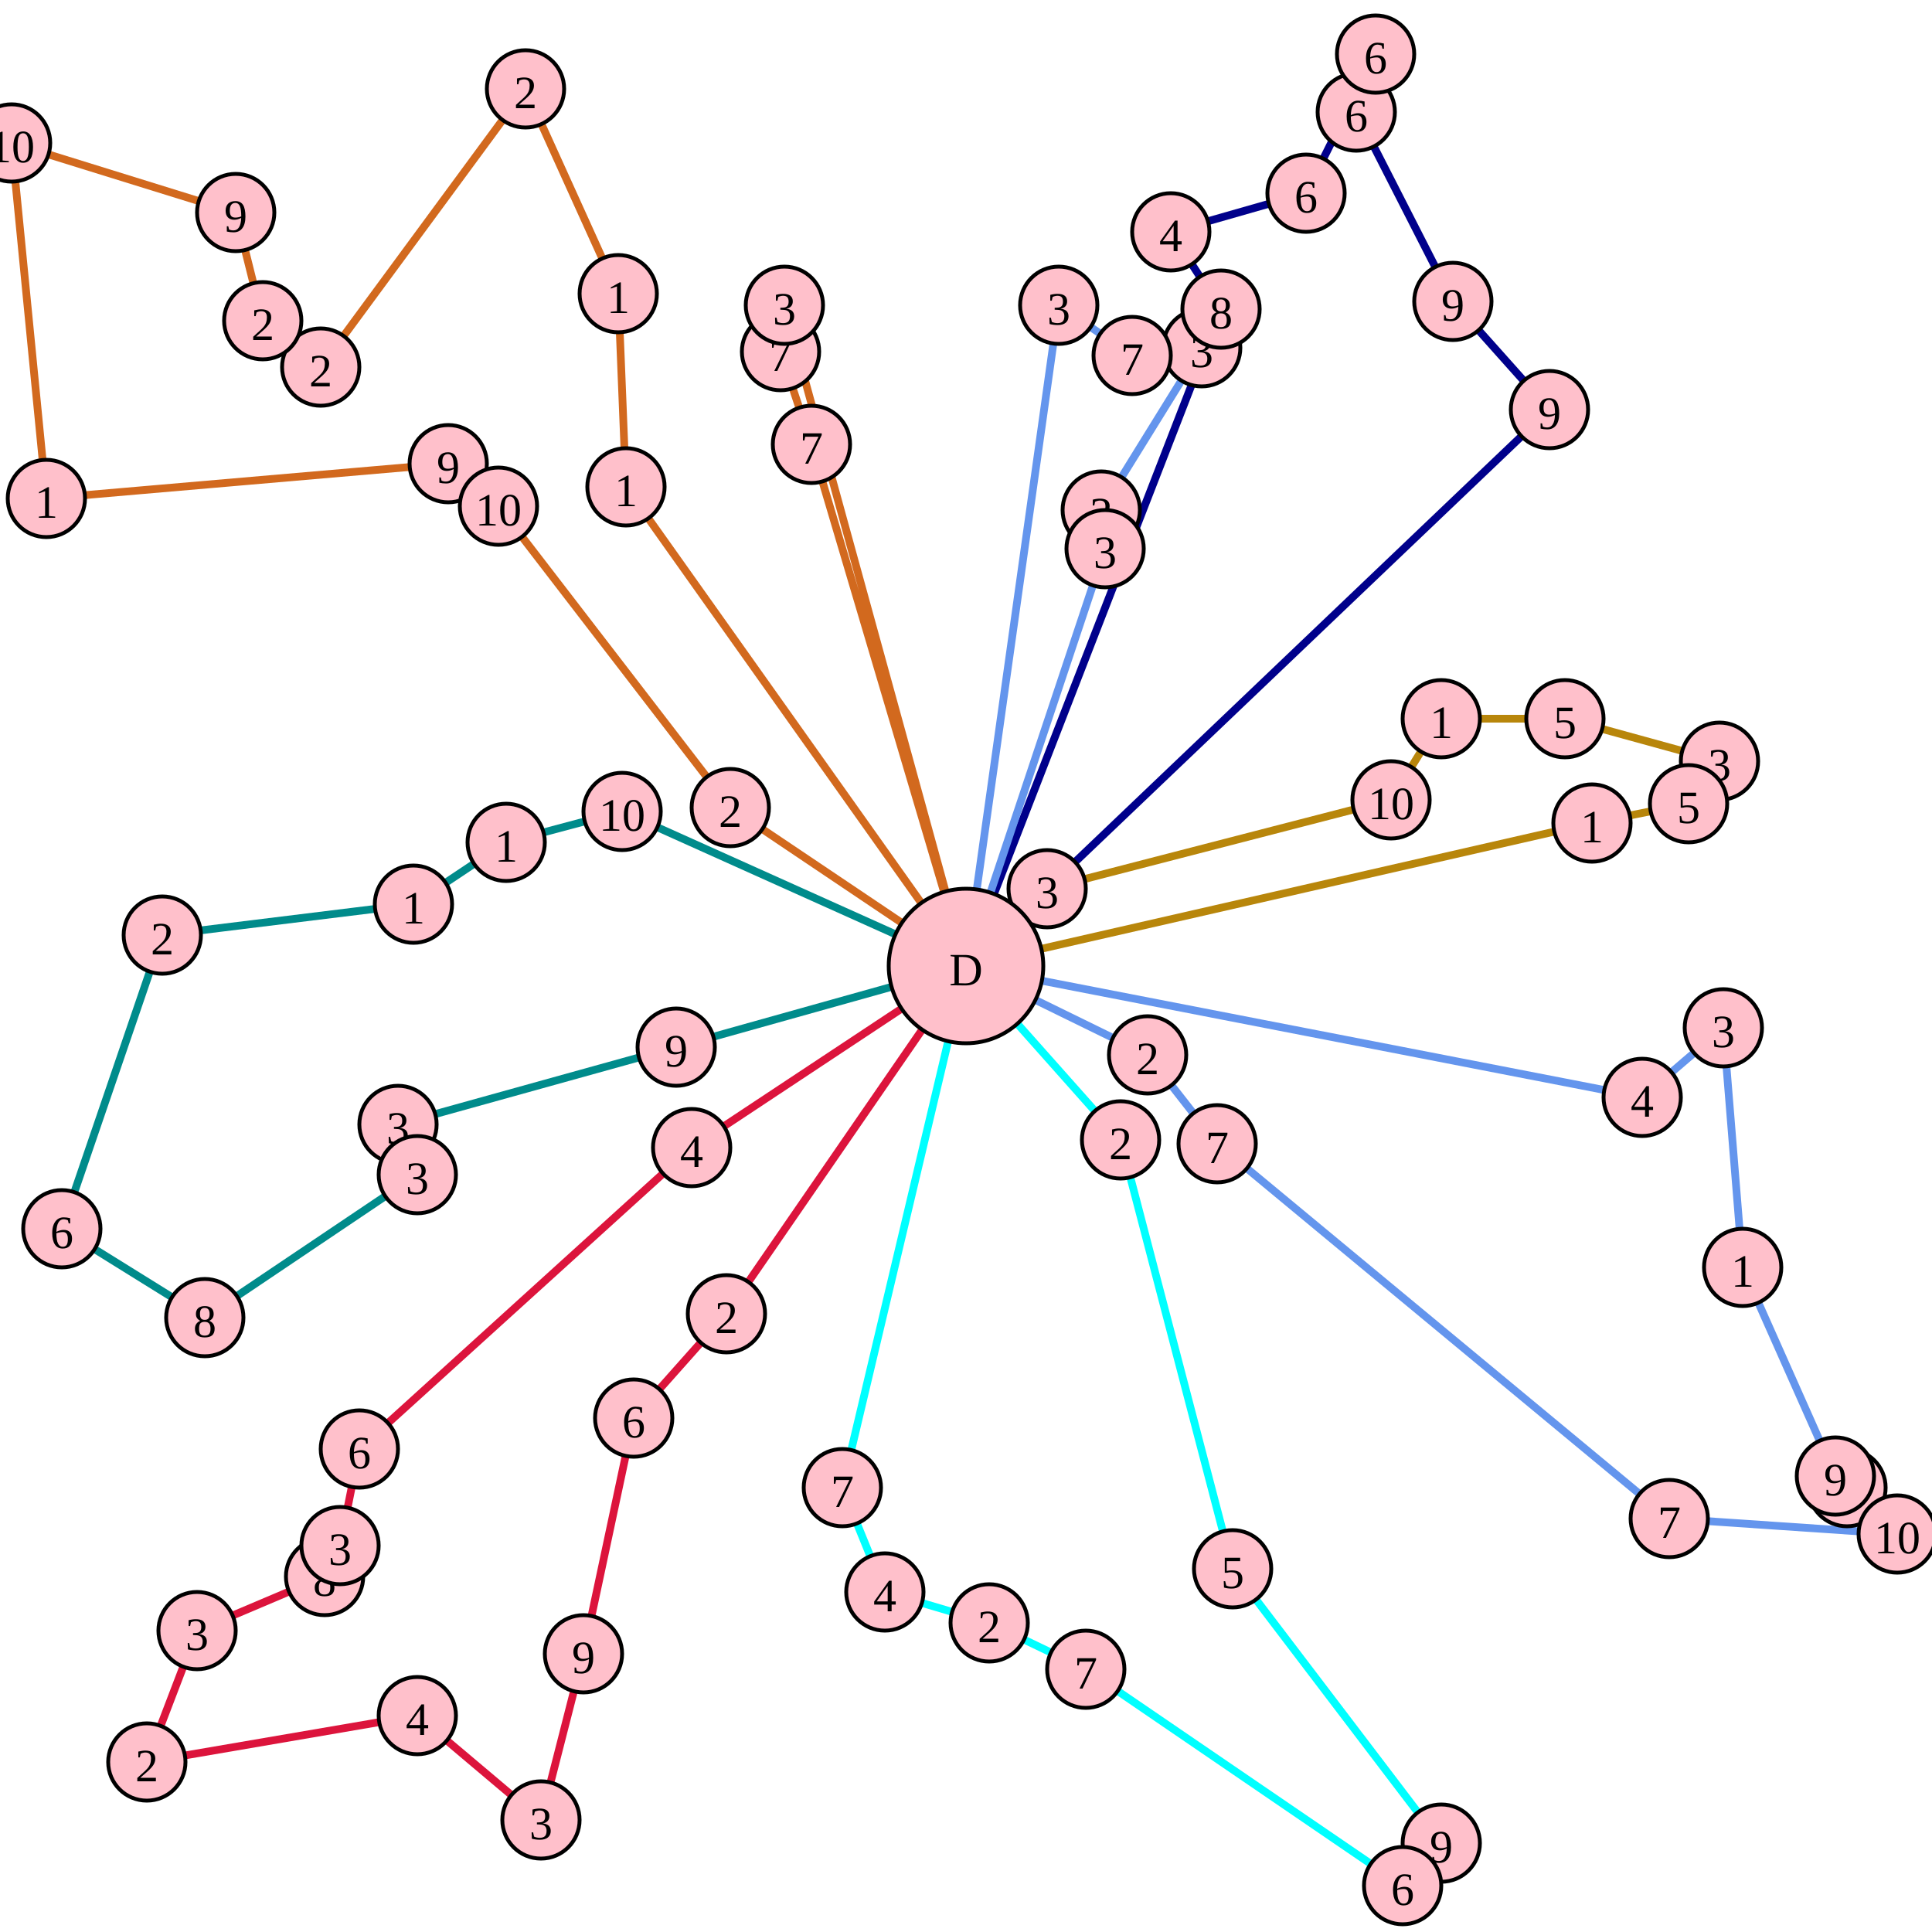
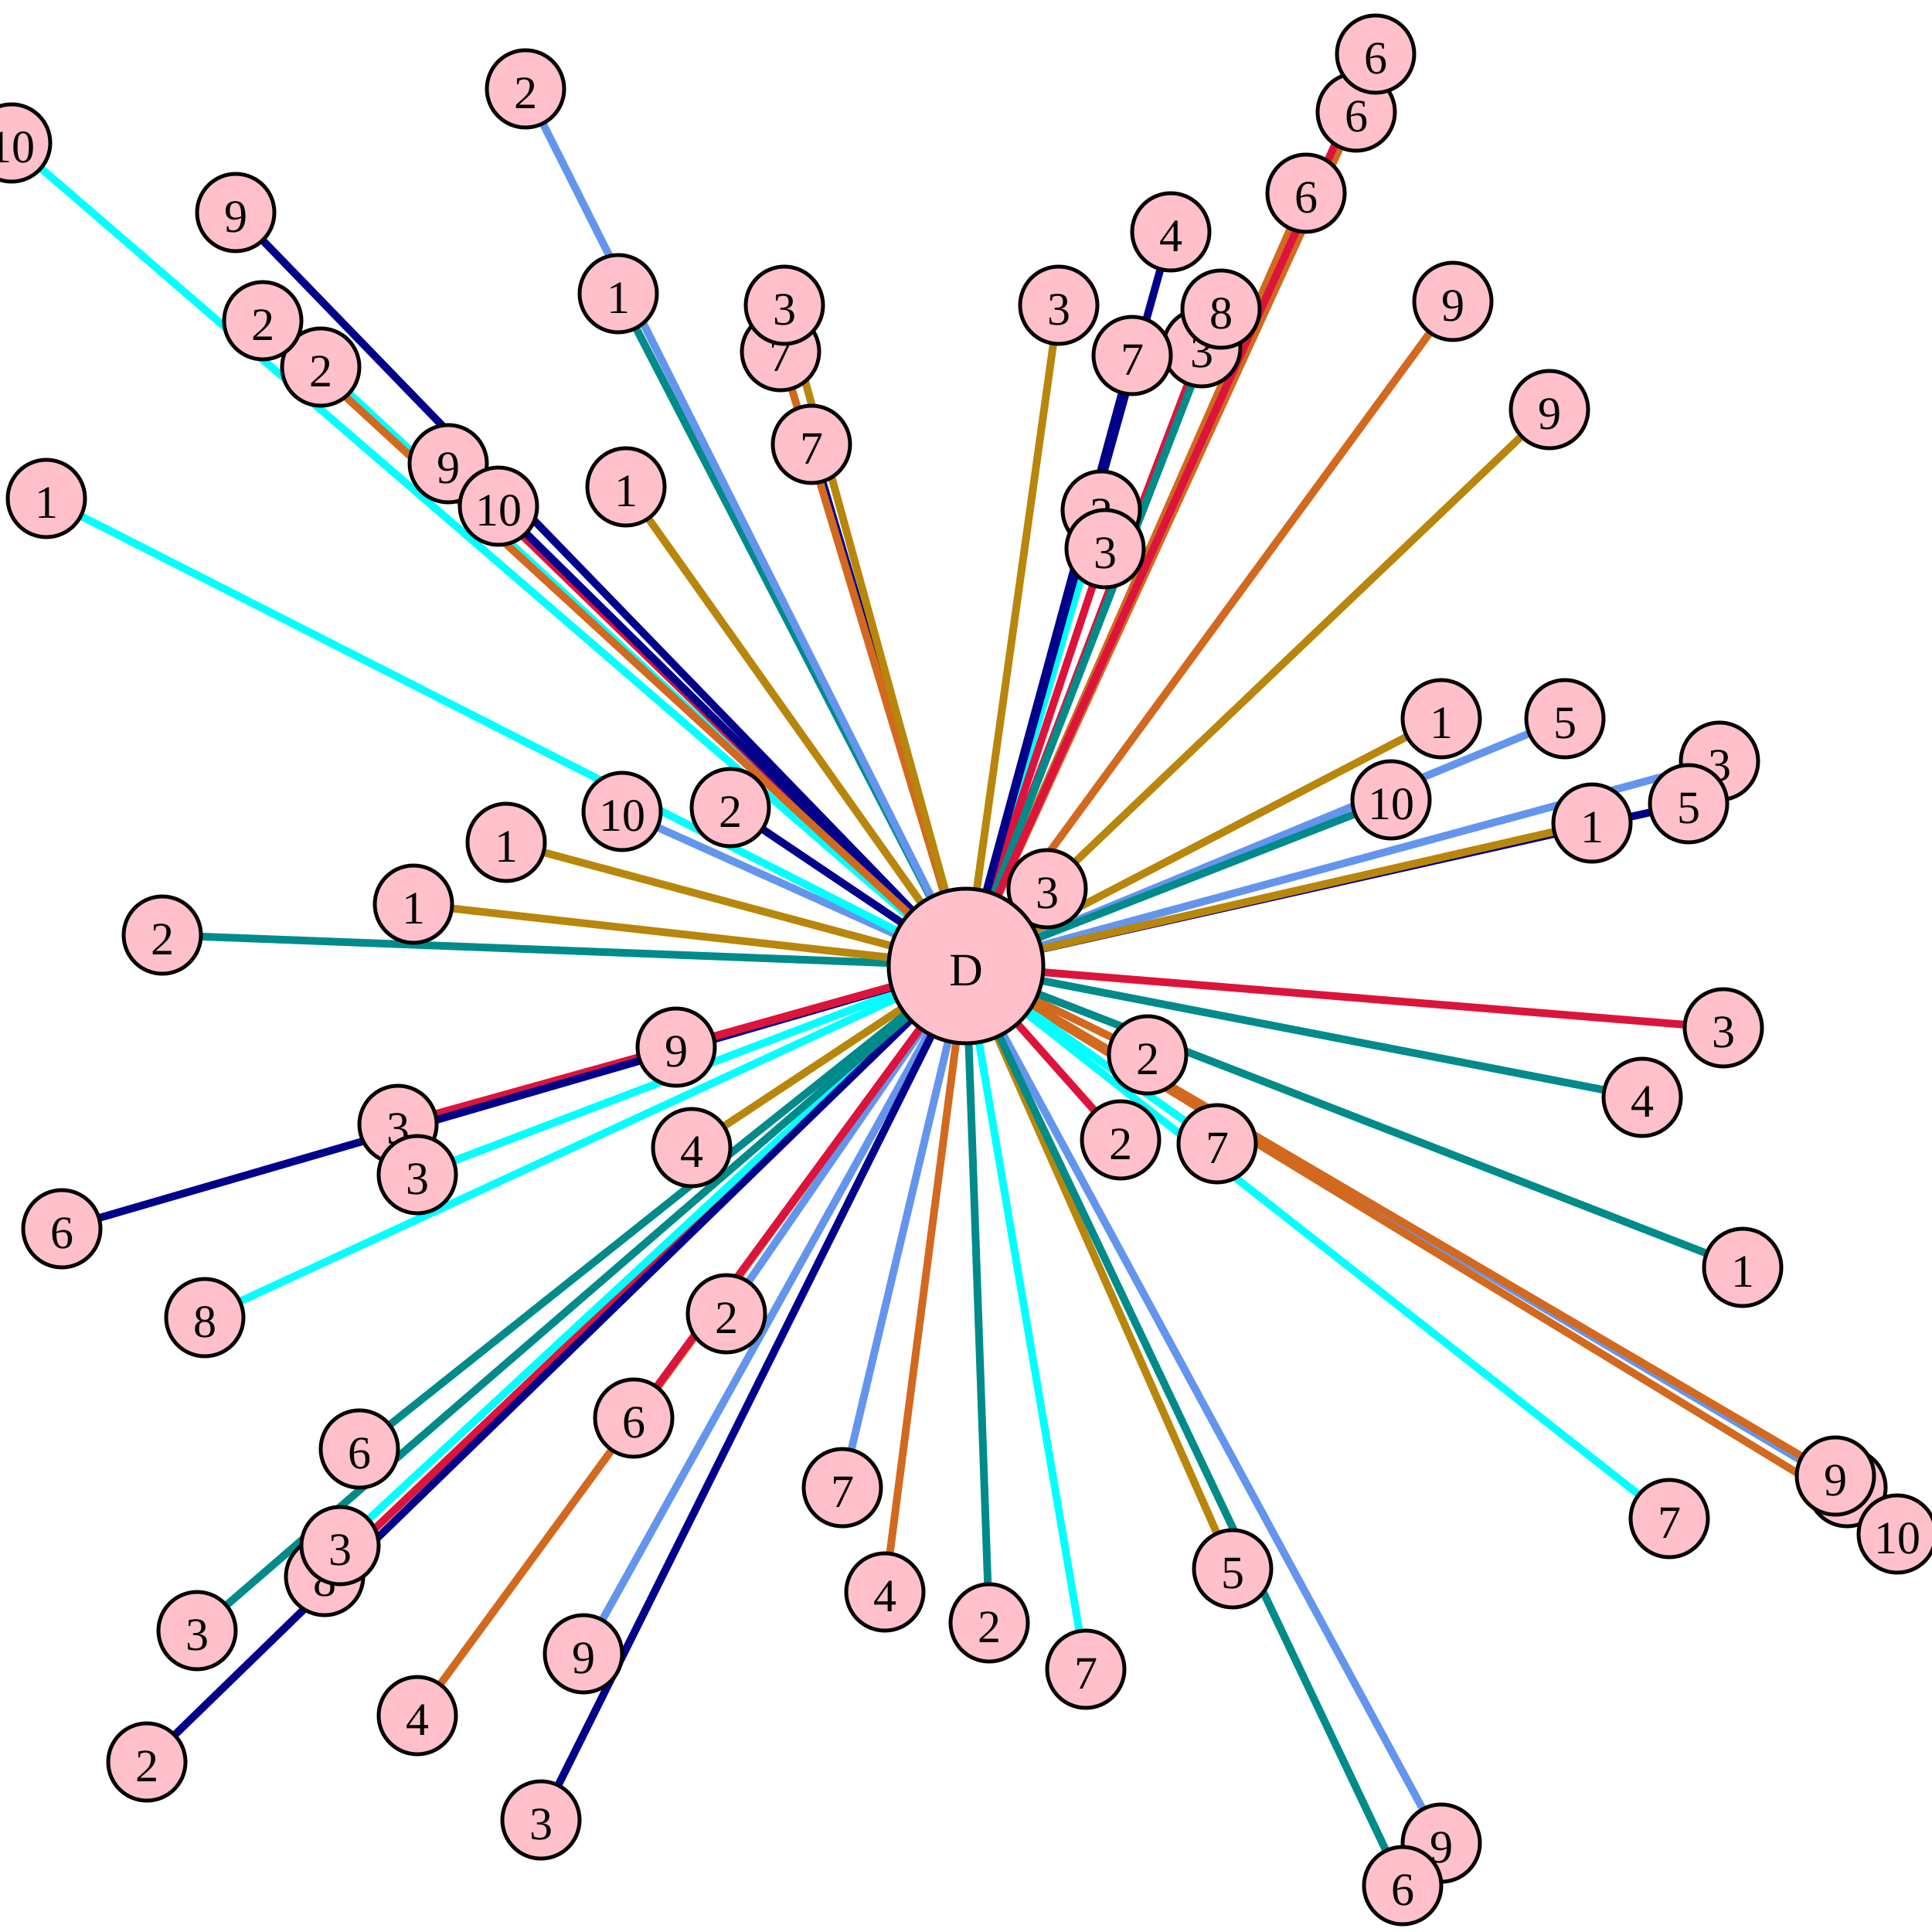
<svg xmlns="http://www.w3.org/2000/svg" width="8cm" height="8cm" viewBox="0 0 500 500" version="1.1">
-   <path d="M250.0 250.0 L162.0 126.0L160.0 76.0L136.0 23.0L83.0 95.0L68.0 83.0L61.0 55.0L3.0 37.0L12.0 129.0L116.0 120.0L129.0 131.0L189.0 209.0z" stroke="chocolate" fill="none" stroke-width="2" />
-   <path d="M250.0 250.0 L425.0 284.0L446.0 266.0L451.0 328.0L475.0 382.0L478.0 385.0L491.0 397.0L432.0 393.0L315.0 296.0L297.0 273.0z" stroke="cornflowerblue" fill="none" stroke-width="2" />
-   <path d="M250.0 250.0 L188.0 340.0L164.0 367.0L151.0 428.0L140.0 471.0L108.0 444.0L38.0 456.0L51.0 422.0L84.0 408.0L88.0 400.0L93.0 375.0L179.0 297.0z" stroke="crimson" fill="none" stroke-width="2" />
-   <path d="M250.0 250.0 L290.0 295.0L319.0 406.0L373.0 477.0L363.0 488.0L281.0 432.0L256.0 420.0L229.0 412.0L218.0 385.0z" stroke="cyan" fill="none" stroke-width="2" />
-   <path d="M250.0 250.0 L401.0 106.0L376.0 78.0L351.0 29.0L356.0 14.0L338.0 50.0L303.0 60.0L316.0 80.0z" stroke="darkblue" fill="none" stroke-width="2" />
-   <path d="M250.0 250.0 L161.0 210.0L131.0 218.0L107.0 234.0L42.0 242.0L16.0 318.0L53.0 341.0L108.0 304.0L103.0 291.0L175.0 271.0z" stroke="darkcyan" fill="none" stroke-width="2" />
-   <path d="M250.0 250.0 L271.0 230.0L360.0 207.0L373.0 186.0L405.0 186.0L445.0 197.0L437.0 208.0L412.0 213.0z" stroke="darkgoldenrod" fill="none" stroke-width="2" />
-   <path d="M250.0 250.0 L210.0 115.0L202.0 91.0L203.0 79.0z" stroke="chocolate" fill="none" stroke-width="2" />
-   <path d="M250.0 250.0 L286.0 142.0L285.0 132.0L311.0 90.0L293.0 92.0L274.0 79.0z" stroke="cornflowerblue" fill="none" stroke-width="2" />
+   <path d="M250.0 250.0 L351.0 29.0z" stroke="chocolate" fill="none" stroke-width="2" />
+   <path d="M250.0 250.0 L271.0 230.0z" stroke="cornflowerblue" fill="none" stroke-width="2" />
+   <path d="M250.0 250.0 L103.0 291.0z" stroke="crimson" fill="none" stroke-width="2" />
+   <path d="M250.0 250.0 L108.0 304.0z" stroke="cyan" fill="none" stroke-width="2" />
+   <path d="M250.0 250.0 L16.0 318.0z" stroke="darkblue" fill="none" stroke-width="2" />
+   <path d="M250.0 250.0 L160.0 76.0z" stroke="darkcyan" fill="none" stroke-width="2" />
+   <path d="M250.0 250.0 L179.0 297.0z" stroke="darkgoldenrod" fill="none" stroke-width="2" />
+   <path d="M250.0 250.0 L297.0 273.0z" stroke="chocolate" fill="none" stroke-width="2" />
+   <path d="M250.0 250.0 L405.0 186.0z" stroke="cornflowerblue" fill="none" stroke-width="2" />
+   <path d="M250.0 250.0 L84.0 408.0z" stroke="crimson" fill="none" stroke-width="2" />
+   <path d="M250.0 250.0 L432.0 393.0z" stroke="cyan" fill="none" stroke-width="2" />
+   <path d="M250.0 250.0 L210.0 115.0z" stroke="darkblue" fill="none" stroke-width="2" />
+   <path d="M250.0 250.0 L425.0 284.0z" stroke="darkcyan" fill="none" stroke-width="2" />
+   <path d="M250.0 250.0 L319.0 406.0z" stroke="darkgoldenrod" fill="none" stroke-width="2" />
+   <path d="M250.0 250.0 L202.0 91.0z" stroke="chocolate" fill="none" stroke-width="2" />
+   <path d="M250.0 250.0 L478.0 385.0z" stroke="cornflowerblue" fill="none" stroke-width="2" />
+   <path d="M250.0 250.0 L290.0 295.0z" stroke="crimson" fill="none" stroke-width="2" />
+   <path d="M250.0 250.0 L83.0 95.0z" stroke="cyan" fill="none" stroke-width="2" />
+   <path d="M250.0 250.0 L61.0 55.0z" stroke="darkblue" fill="none" stroke-width="2" />
+   <path d="M250.0 250.0 L42.0 242.0z" stroke="darkcyan" fill="none" stroke-width="2" />
+   <path d="M250.0 250.0 L162.0 126.0z" stroke="darkgoldenrod" fill="none" stroke-width="2" />
+   <path d="M250.0 250.0 L108.0 444.0z" stroke="chocolate" fill="none" stroke-width="2" />
+   <path d="M250.0 250.0 L151.0 428.0z" stroke="cornflowerblue" fill="none" stroke-width="2" />
+   <path d="M250.0 250.0 L116.0 120.0z" stroke="crimson" fill="none" stroke-width="2" />
+   <path d="M250.0 250.0 L285.0 132.0z" stroke="cyan" fill="none" stroke-width="2" />
+   <path d="M250.0 250.0 L129.0 131.0z" stroke="darkblue" fill="none" stroke-width="2" />
+   <path d="M250.0 250.0 L451.0 328.0z" stroke="darkcyan" fill="none" stroke-width="2" />
+   <path d="M250.0 250.0 L274.0 79.0z" stroke="darkgoldenrod" fill="none" stroke-width="2" />
+   <path d="M250.0 250.0 L338.0 50.0z" stroke="chocolate" fill="none" stroke-width="2" />
+   <path d="M250.0 250.0 L445.0 197.0z" stroke="cornflowerblue" fill="none" stroke-width="2" />
+   <path d="M250.0 250.0 L311.0 90.0z" stroke="crimson" fill="none" stroke-width="2" />
+   <path d="M250.0 250.0 L3.0 37.0z" stroke="cyan" fill="none" stroke-width="2" />
+   <path d="M250.0 250.0 L293.0 92.0z" stroke="darkblue" fill="none" stroke-width="2" />
+   <path d="M250.0 250.0 L256.0 420.0z" stroke="darkcyan" fill="none" stroke-width="2" />
+   <path d="M250.0 250.0 L373.0 186.0z" stroke="darkgoldenrod" fill="none" stroke-width="2" />
+   <path d="M250.0 250.0 L68.0 83.0z" stroke="chocolate" fill="none" stroke-width="2" />
+   <path d="M250.0 250.0 L188.0 340.0z" stroke="cornflowerblue" fill="none" stroke-width="2" />
+   <path d="M250.0 250.0 L164.0 367.0z" stroke="crimson" fill="none" stroke-width="2" />
+   <path d="M250.0 250.0 L88.0 400.0z" stroke="cyan" fill="none" stroke-width="2" />
+   <path d="M250.0 250.0 L38.0 456.0z" stroke="darkblue" fill="none" stroke-width="2" />
+   <path d="M250.0 250.0 L360.0 207.0z" stroke="darkcyan" fill="none" stroke-width="2" />
+   <path d="M250.0 250.0 L107.0 234.0z" stroke="darkgoldenrod" fill="none" stroke-width="2" />
+   <path d="M250.0 250.0 L376.0 78.0z" stroke="chocolate" fill="none" stroke-width="2" />
+   <path d="M250.0 250.0 L218.0 385.0z" stroke="cornflowerblue" fill="none" stroke-width="2" />
+   <path d="M250.0 250.0 L446.0 266.0z" stroke="crimson" fill="none" stroke-width="2" />
+   <path d="M250.0 250.0 L53.0 341.0z" stroke="cyan" fill="none" stroke-width="2" />
+   <path d="M250.0 250.0 L189.0 209.0z" stroke="darkblue" fill="none" stroke-width="2" />
+   <path d="M250.0 250.0 L51.0 422.0z" stroke="darkcyan" fill="none" stroke-width="2" />
+   <path d="M250.0 250.0 L131.0 218.0z" stroke="darkgoldenrod" fill="none" stroke-width="2" />
+   <path d="M250.0 250.0 L491.0 397.0z" stroke="chocolate" fill="none" stroke-width="2" />
+   <path d="M250.0 250.0 L161.0 210.0z" stroke="cornflowerblue" fill="none" stroke-width="2" />
+   <path d="M250.0 250.0 L286.0 142.0z" stroke="crimson" fill="none" stroke-width="2" />
+   <path d="M250.0 250.0 L12.0 129.0z" stroke="cyan" fill="none" stroke-width="2" />
+   <path d="M250.0 250.0 L140.0 471.0z" stroke="darkblue" fill="none" stroke-width="2" />
+   <path d="M250.0 250.0 L316.0 80.0z" stroke="darkcyan" fill="none" stroke-width="2" />
+   <path d="M250.0 250.0 L401.0 106.0z" stroke="darkgoldenrod" fill="none" stroke-width="2" />
+   <path d="M250.0 250.0 L229.0 412.0z" stroke="chocolate" fill="none" stroke-width="2" />
+   <path d="M250.0 250.0 L373.0 477.0z" stroke="cornflowerblue" fill="none" stroke-width="2" />
+   <path d="M250.0 250.0 L356.0 14.0z" stroke="crimson" fill="none" stroke-width="2" />
+   <path d="M250.0 250.0 L315.0 296.0z" stroke="cyan" fill="none" stroke-width="2" />
+   <path d="M250.0 250.0 L437.0 208.0z" stroke="darkblue" fill="none" stroke-width="2" />
+   <path d="M250.0 250.0 L93.0 375.0z" stroke="darkcyan" fill="none" stroke-width="2" />
+   <path d="M250.0 250.0 L412.0 213.0z" stroke="darkgoldenrod" fill="none" stroke-width="2" />
+   <path d="M250.0 250.0 L475.0 382.0z" stroke="chocolate" fill="none" stroke-width="2" />
+   <path d="M250.0 250.0 L136.0 23.0z" stroke="cornflowerblue" fill="none" stroke-width="2" />
+   <path d="M250.0 250.0 L175.0 271.0z" stroke="crimson" fill="none" stroke-width="2" />
+   <path d="M250.0 250.0 L281.0 432.0z" stroke="cyan" fill="none" stroke-width="2" />
+   <path d="M250.0 250.0 L303.0 60.0z" stroke="darkblue" fill="none" stroke-width="2" />
+   <path d="M250.0 250.0 L363.0 488.0z" stroke="darkcyan" fill="none" stroke-width="2" />
+   <path d="M250.0 250.0 L203.0 79.0z" stroke="darkgoldenrod" fill="none" stroke-width="2" />
  <g transform="translate(351,29)">
    <circle cx="0" cy="0" r="10" fill="pink" stroke="black" stroke-width="1" />
    <text text-anchor="middle" y="5">6</text>
  </g>
  <g transform="translate(271,230)">
    <circle cx="0" cy="0" r="10" fill="pink" stroke="black" stroke-width="1" />
    <text text-anchor="middle" y="5">3</text>
  </g>
  <g transform="translate(103,291)">
    <circle cx="0" cy="0" r="10" fill="pink" stroke="black" stroke-width="1" />
    <text text-anchor="middle" y="5">3</text>
  </g>
  <g transform="translate(108,304)">
    <circle cx="0" cy="0" r="10" fill="pink" stroke="black" stroke-width="1" />
    <text text-anchor="middle" y="5">3</text>
  </g>
  <g transform="translate(16,318)">
    <circle cx="0" cy="0" r="10" fill="pink" stroke="black" stroke-width="1" />
    <text text-anchor="middle" y="5">6</text>
  </g>
  <g transform="translate(160,76)">
    <circle cx="0" cy="0" r="10" fill="pink" stroke="black" stroke-width="1" />
    <text text-anchor="middle" y="5">1</text>
  </g>
  <g transform="translate(179,297)">
    <circle cx="0" cy="0" r="10" fill="pink" stroke="black" stroke-width="1" />
    <text text-anchor="middle" y="5">4</text>
  </g>
  <g transform="translate(297,273)">
    <circle cx="0" cy="0" r="10" fill="pink" stroke="black" stroke-width="1" />
    <text text-anchor="middle" y="5">2</text>
  </g>
  <g transform="translate(405,186)">
    <circle cx="0" cy="0" r="10" fill="pink" stroke="black" stroke-width="1" />
    <text text-anchor="middle" y="5">5</text>
  </g>
  <g transform="translate(84,408)">
    <circle cx="0" cy="0" r="10" fill="pink" stroke="black" stroke-width="1" />
    <text text-anchor="middle" y="5">8</text>
  </g>
  <g transform="translate(432,393)">
    <circle cx="0" cy="0" r="10" fill="pink" stroke="black" stroke-width="1" />
    <text text-anchor="middle" y="5">7</text>
  </g>
  <g transform="translate(210,115)">
    <circle cx="0" cy="0" r="10" fill="pink" stroke="black" stroke-width="1" />
    <text text-anchor="middle" y="5">7</text>
  </g>
  <g transform="translate(425,284)">
    <circle cx="0" cy="0" r="10" fill="pink" stroke="black" stroke-width="1" />
    <text text-anchor="middle" y="5">4</text>
  </g>
  <g transform="translate(319,406)">
    <circle cx="0" cy="0" r="10" fill="pink" stroke="black" stroke-width="1" />
    <text text-anchor="middle" y="5">5</text>
  </g>
  <g transform="translate(202,91)">
    <circle cx="0" cy="0" r="10" fill="pink" stroke="black" stroke-width="1" />
    <text text-anchor="middle" y="5">7</text>
  </g>
  <g transform="translate(478,385)">
    <circle cx="0" cy="0" r="10" fill="pink" stroke="black" stroke-width="1" />
    <text text-anchor="middle" y="5">2</text>
  </g>
  <g transform="translate(290,295)">
    <circle cx="0" cy="0" r="10" fill="pink" stroke="black" stroke-width="1" />
    <text text-anchor="middle" y="5">2</text>
  </g>
  <g transform="translate(83,95)">
    <circle cx="0" cy="0" r="10" fill="pink" stroke="black" stroke-width="1" />
    <text text-anchor="middle" y="5">2</text>
  </g>
  <g transform="translate(61,55)">
    <circle cx="0" cy="0" r="10" fill="pink" stroke="black" stroke-width="1" />
    <text text-anchor="middle" y="5">9</text>
  </g>
  <g transform="translate(42,242)">
    <circle cx="0" cy="0" r="10" fill="pink" stroke="black" stroke-width="1" />
    <text text-anchor="middle" y="5">2</text>
  </g>
  <g transform="translate(162,126)">
    <circle cx="0" cy="0" r="10" fill="pink" stroke="black" stroke-width="1" />
    <text text-anchor="middle" y="5">1</text>
  </g>
  <g transform="translate(108,444)">
    <circle cx="0" cy="0" r="10" fill="pink" stroke="black" stroke-width="1" />
    <text text-anchor="middle" y="5">4</text>
  </g>
  <g transform="translate(151,428)">
    <circle cx="0" cy="0" r="10" fill="pink" stroke="black" stroke-width="1" />
    <text text-anchor="middle" y="5">9</text>
  </g>
  <g transform="translate(116,120)">
    <circle cx="0" cy="0" r="10" fill="pink" stroke="black" stroke-width="1" />
    <text text-anchor="middle" y="5">9</text>
  </g>
  <g transform="translate(285,132)">
    <circle cx="0" cy="0" r="10" fill="pink" stroke="black" stroke-width="1" />
    <text text-anchor="middle" y="5">3</text>
  </g>
  <g transform="translate(129,131)">
    <circle cx="0" cy="0" r="10" fill="pink" stroke="black" stroke-width="1" />
    <text text-anchor="middle" y="5">10</text>
  </g>
  <g transform="translate(451,328)">
    <circle cx="0" cy="0" r="10" fill="pink" stroke="black" stroke-width="1" />
    <text text-anchor="middle" y="5">1</text>
  </g>
  <g transform="translate(274,79)">
    <circle cx="0" cy="0" r="10" fill="pink" stroke="black" stroke-width="1" />
    <text text-anchor="middle" y="5">3</text>
  </g>
  <g transform="translate(338,50)">
    <circle cx="0" cy="0" r="10" fill="pink" stroke="black" stroke-width="1" />
    <text text-anchor="middle" y="5">6</text>
  </g>
  <g transform="translate(445,197)">
    <circle cx="0" cy="0" r="10" fill="pink" stroke="black" stroke-width="1" />
    <text text-anchor="middle" y="5">3</text>
  </g>
  <g transform="translate(311,90)">
    <circle cx="0" cy="0" r="10" fill="pink" stroke="black" stroke-width="1" />
    <text text-anchor="middle" y="5">3</text>
  </g>
  <g transform="translate(3,37)">
    <circle cx="0" cy="0" r="10" fill="pink" stroke="black" stroke-width="1" />
    <text text-anchor="middle" y="5">10</text>
  </g>
  <g transform="translate(293,92)">
    <circle cx="0" cy="0" r="10" fill="pink" stroke="black" stroke-width="1" />
    <text text-anchor="middle" y="5">7</text>
  </g>
  <g transform="translate(256,420)">
    <circle cx="0" cy="0" r="10" fill="pink" stroke="black" stroke-width="1" />
    <text text-anchor="middle" y="5">2</text>
  </g>
  <g transform="translate(373,186)">
    <circle cx="0" cy="0" r="10" fill="pink" stroke="black" stroke-width="1" />
    <text text-anchor="middle" y="5">1</text>
  </g>
  <g transform="translate(68,83)">
    <circle cx="0" cy="0" r="10" fill="pink" stroke="black" stroke-width="1" />
    <text text-anchor="middle" y="5">2</text>
  </g>
  <g transform="translate(188,340)">
    <circle cx="0" cy="0" r="10" fill="pink" stroke="black" stroke-width="1" />
    <text text-anchor="middle" y="5">2</text>
  </g>
  <g transform="translate(164,367)">
    <circle cx="0" cy="0" r="10" fill="pink" stroke="black" stroke-width="1" />
    <text text-anchor="middle" y="5">6</text>
  </g>
  <g transform="translate(88,400)">
    <circle cx="0" cy="0" r="10" fill="pink" stroke="black" stroke-width="1" />
    <text text-anchor="middle" y="5">3</text>
  </g>
  <g transform="translate(38,456)">
    <circle cx="0" cy="0" r="10" fill="pink" stroke="black" stroke-width="1" />
    <text text-anchor="middle" y="5">2</text>
  </g>
  <g transform="translate(360,207)">
    <circle cx="0" cy="0" r="10" fill="pink" stroke="black" stroke-width="1" />
    <text text-anchor="middle" y="5">10</text>
  </g>
  <g transform="translate(107,234)">
    <circle cx="0" cy="0" r="10" fill="pink" stroke="black" stroke-width="1" />
    <text text-anchor="middle" y="5">1</text>
  </g>
  <g transform="translate(376,78)">
    <circle cx="0" cy="0" r="10" fill="pink" stroke="black" stroke-width="1" />
    <text text-anchor="middle" y="5">9</text>
  </g>
  <g transform="translate(218,385)">
    <circle cx="0" cy="0" r="10" fill="pink" stroke="black" stroke-width="1" />
    <text text-anchor="middle" y="5">7</text>
  </g>
  <g transform="translate(446,266)">
    <circle cx="0" cy="0" r="10" fill="pink" stroke="black" stroke-width="1" />
    <text text-anchor="middle" y="5">3</text>
  </g>
  <g transform="translate(53,341)">
    <circle cx="0" cy="0" r="10" fill="pink" stroke="black" stroke-width="1" />
    <text text-anchor="middle" y="5">8</text>
  </g>
  <g transform="translate(189,209)">
    <circle cx="0" cy="0" r="10" fill="pink" stroke="black" stroke-width="1" />
    <text text-anchor="middle" y="5">2</text>
  </g>
  <g transform="translate(51,422)">
    <circle cx="0" cy="0" r="10" fill="pink" stroke="black" stroke-width="1" />
    <text text-anchor="middle" y="5">3</text>
  </g>
  <g transform="translate(131,218)">
    <circle cx="0" cy="0" r="10" fill="pink" stroke="black" stroke-width="1" />
    <text text-anchor="middle" y="5">1</text>
  </g>
  <g transform="translate(491,397)">
    <circle cx="0" cy="0" r="10" fill="pink" stroke="black" stroke-width="1" />
    <text text-anchor="middle" y="5">10</text>
  </g>
  <g transform="translate(161,210)">
    <circle cx="0" cy="0" r="10" fill="pink" stroke="black" stroke-width="1" />
    <text text-anchor="middle" y="5">10</text>
  </g>
  <g transform="translate(286,142)">
    <circle cx="0" cy="0" r="10" fill="pink" stroke="black" stroke-width="1" />
    <text text-anchor="middle" y="5">3</text>
  </g>
  <g transform="translate(12,129)">
    <circle cx="0" cy="0" r="10" fill="pink" stroke="black" stroke-width="1" />
    <text text-anchor="middle" y="5">1</text>
  </g>
  <g transform="translate(140,471)">
    <circle cx="0" cy="0" r="10" fill="pink" stroke="black" stroke-width="1" />
    <text text-anchor="middle" y="5">3</text>
  </g>
  <g transform="translate(316,80)">
    <circle cx="0" cy="0" r="10" fill="pink" stroke="black" stroke-width="1" />
    <text text-anchor="middle" y="5">8</text>
  </g>
  <g transform="translate(401,106)">
    <circle cx="0" cy="0" r="10" fill="pink" stroke="black" stroke-width="1" />
    <text text-anchor="middle" y="5">9</text>
  </g>
  <g transform="translate(229,412)">
    <circle cx="0" cy="0" r="10" fill="pink" stroke="black" stroke-width="1" />
    <text text-anchor="middle" y="5">4</text>
  </g>
  <g transform="translate(373,477)">
    <circle cx="0" cy="0" r="10" fill="pink" stroke="black" stroke-width="1" />
    <text text-anchor="middle" y="5">9</text>
  </g>
  <g transform="translate(356,14)">
    <circle cx="0" cy="0" r="10" fill="pink" stroke="black" stroke-width="1" />
    <text text-anchor="middle" y="5">6</text>
  </g>
  <g transform="translate(315,296)">
    <circle cx="0" cy="0" r="10" fill="pink" stroke="black" stroke-width="1" />
    <text text-anchor="middle" y="5">7</text>
  </g>
  <g transform="translate(437,208)">
    <circle cx="0" cy="0" r="10" fill="pink" stroke="black" stroke-width="1" />
    <text text-anchor="middle" y="5">5</text>
  </g>
  <g transform="translate(93,375)">
    <circle cx="0" cy="0" r="10" fill="pink" stroke="black" stroke-width="1" />
    <text text-anchor="middle" y="5">6</text>
  </g>
  <g transform="translate(412,213)">
    <circle cx="0" cy="0" r="10" fill="pink" stroke="black" stroke-width="1" />
    <text text-anchor="middle" y="5">1</text>
  </g>
  <g transform="translate(475,382)">
    <circle cx="0" cy="0" r="10" fill="pink" stroke="black" stroke-width="1" />
    <text text-anchor="middle" y="5">9</text>
  </g>
  <g transform="translate(136,23)">
    <circle cx="0" cy="0" r="10" fill="pink" stroke="black" stroke-width="1" />
    <text text-anchor="middle" y="5">2</text>
  </g>
  <g transform="translate(175,271)">
    <circle cx="0" cy="0" r="10" fill="pink" stroke="black" stroke-width="1" />
    <text text-anchor="middle" y="5">9</text>
  </g>
  <g transform="translate(281,432)">
    <circle cx="0" cy="0" r="10" fill="pink" stroke="black" stroke-width="1" />
    <text text-anchor="middle" y="5">7</text>
  </g>
  <g transform="translate(303,60)">
    <circle cx="0" cy="0" r="10" fill="pink" stroke="black" stroke-width="1" />
    <text text-anchor="middle" y="5">4</text>
  </g>
  <g transform="translate(363,488)">
    <circle cx="0" cy="0" r="10" fill="pink" stroke="black" stroke-width="1" />
    <text text-anchor="middle" y="5">6</text>
  </g>
  <g transform="translate(203,79)">
    <circle cx="0" cy="0" r="10" fill="pink" stroke="black" stroke-width="1" />
    <text text-anchor="middle" y="5">3</text>
  </g>
  <g transform="translate(250,250)">
    <circle cx="0" cy="0" r="20" fill="pink" stroke="black" stroke-width="1" />
    <text text-anchor="middle" y="5">D</text>
  </g>
</svg>
